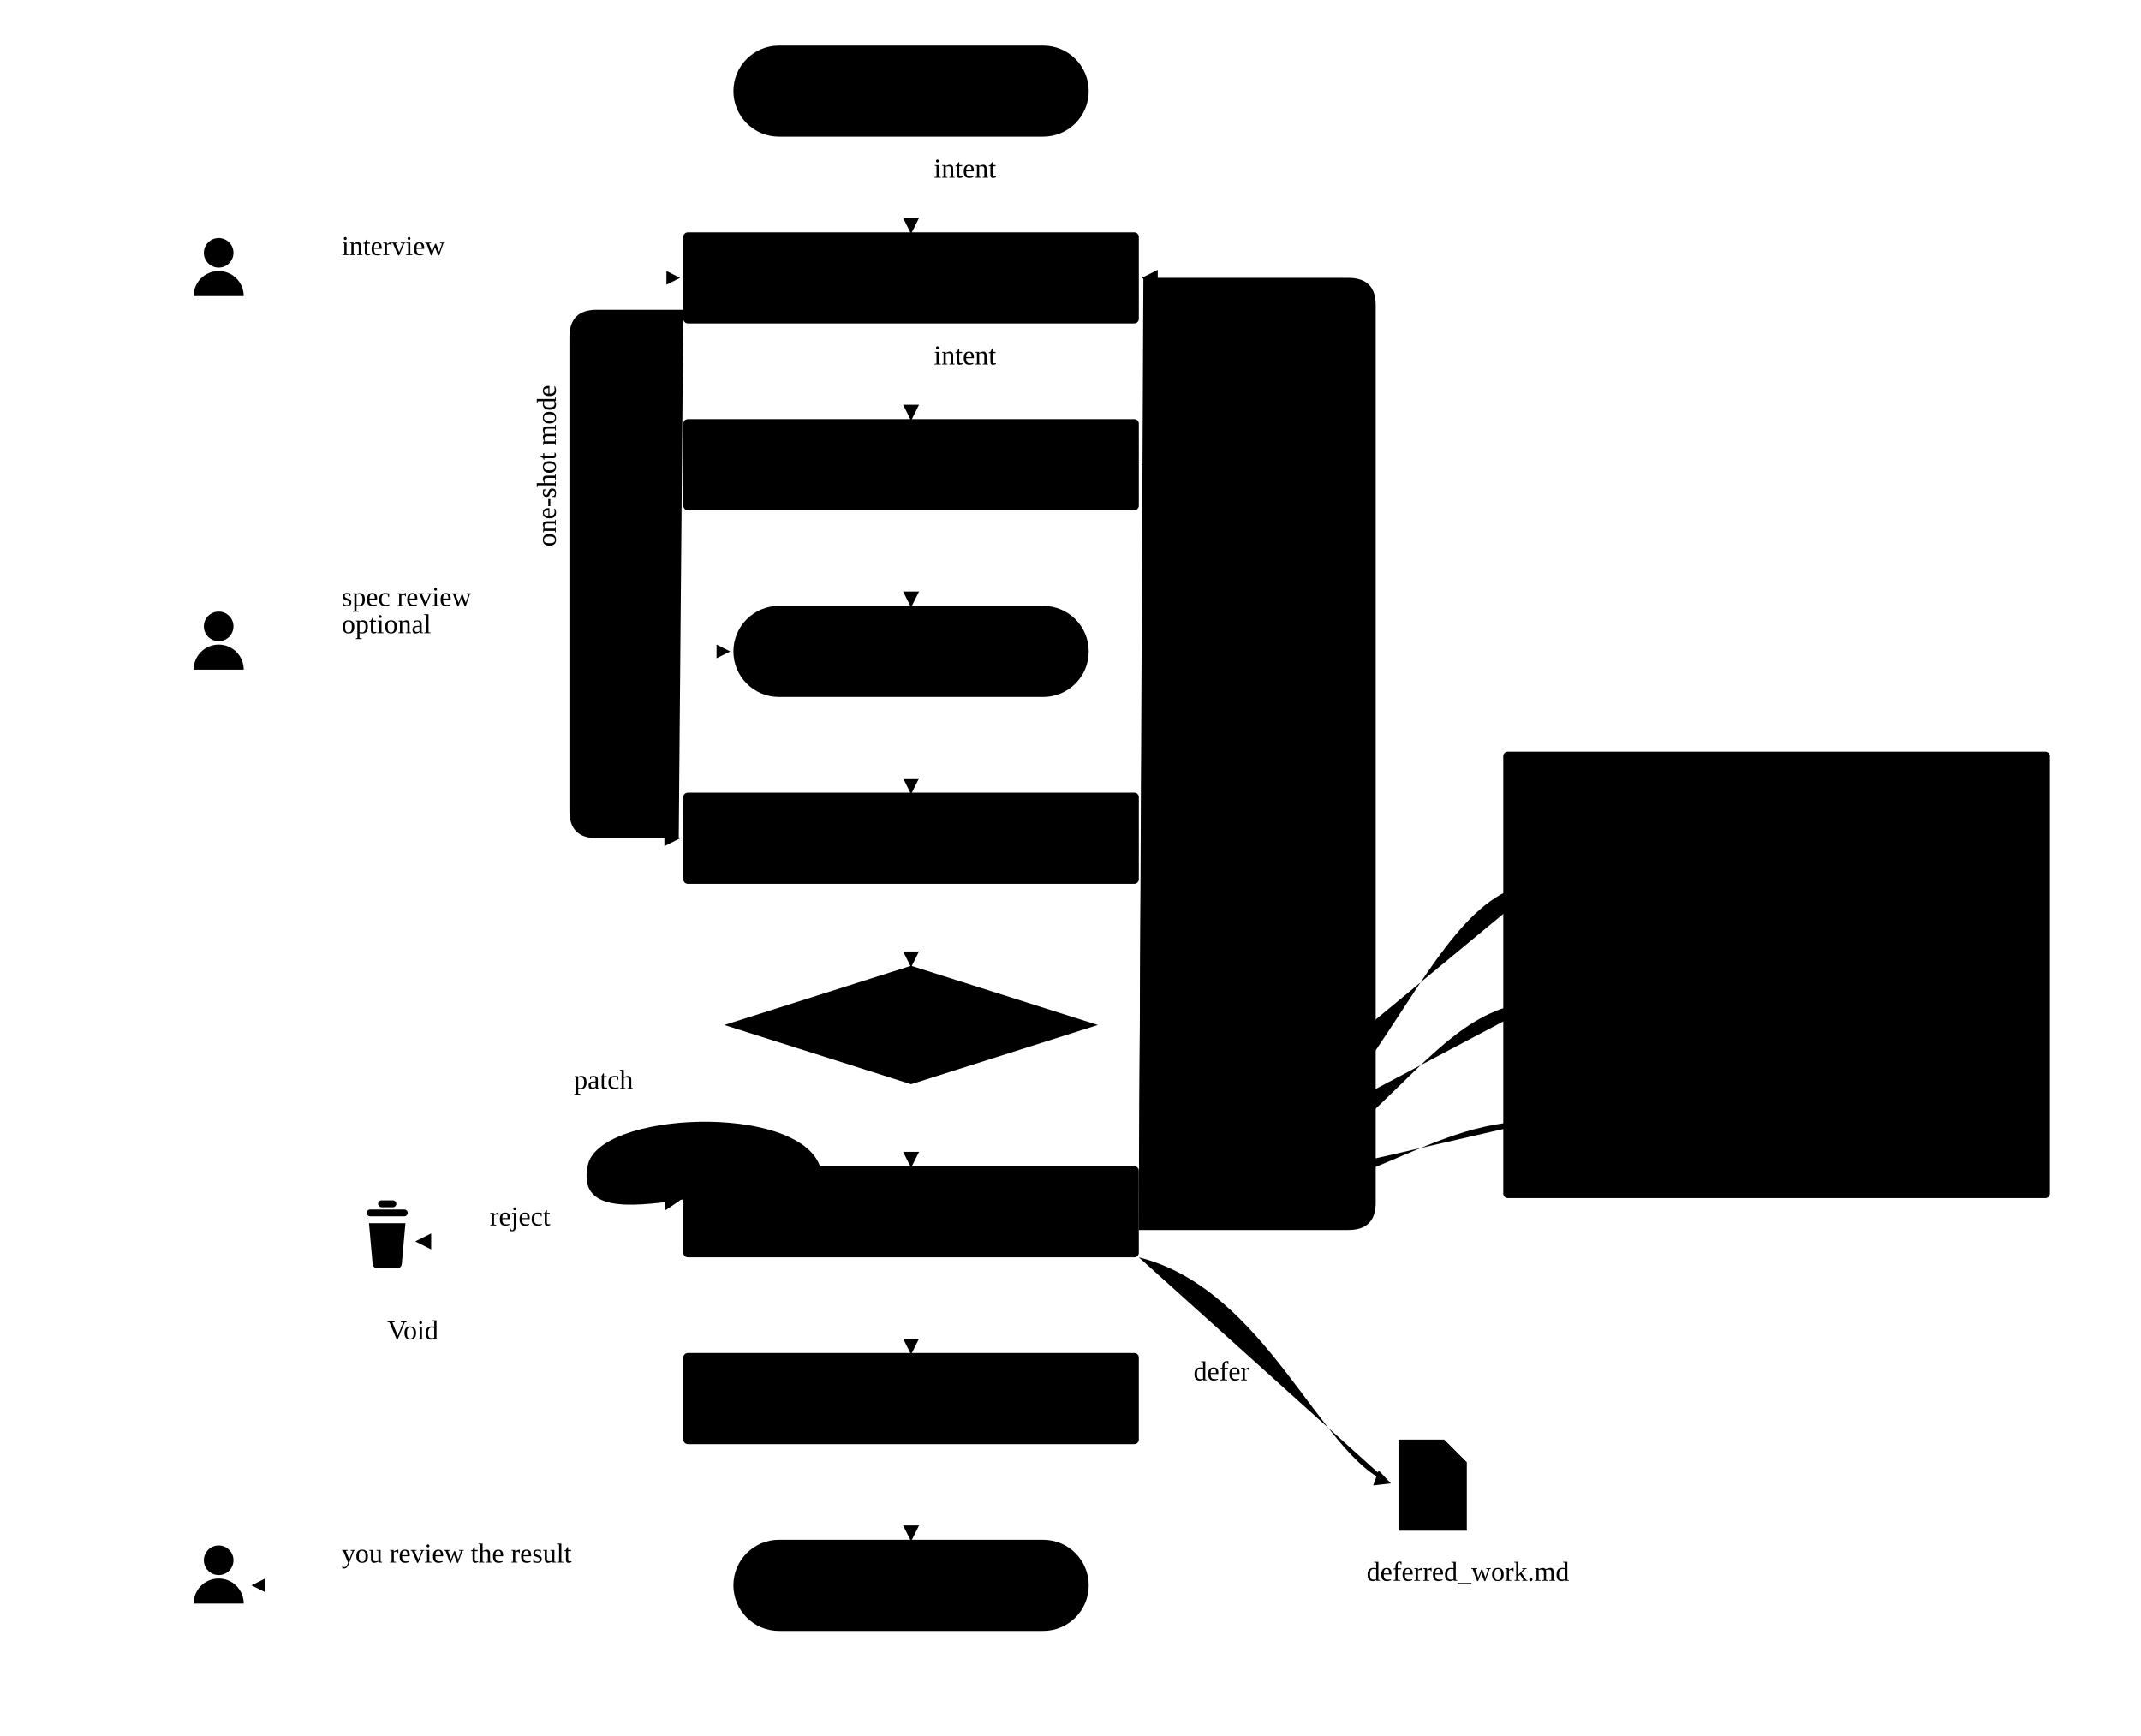
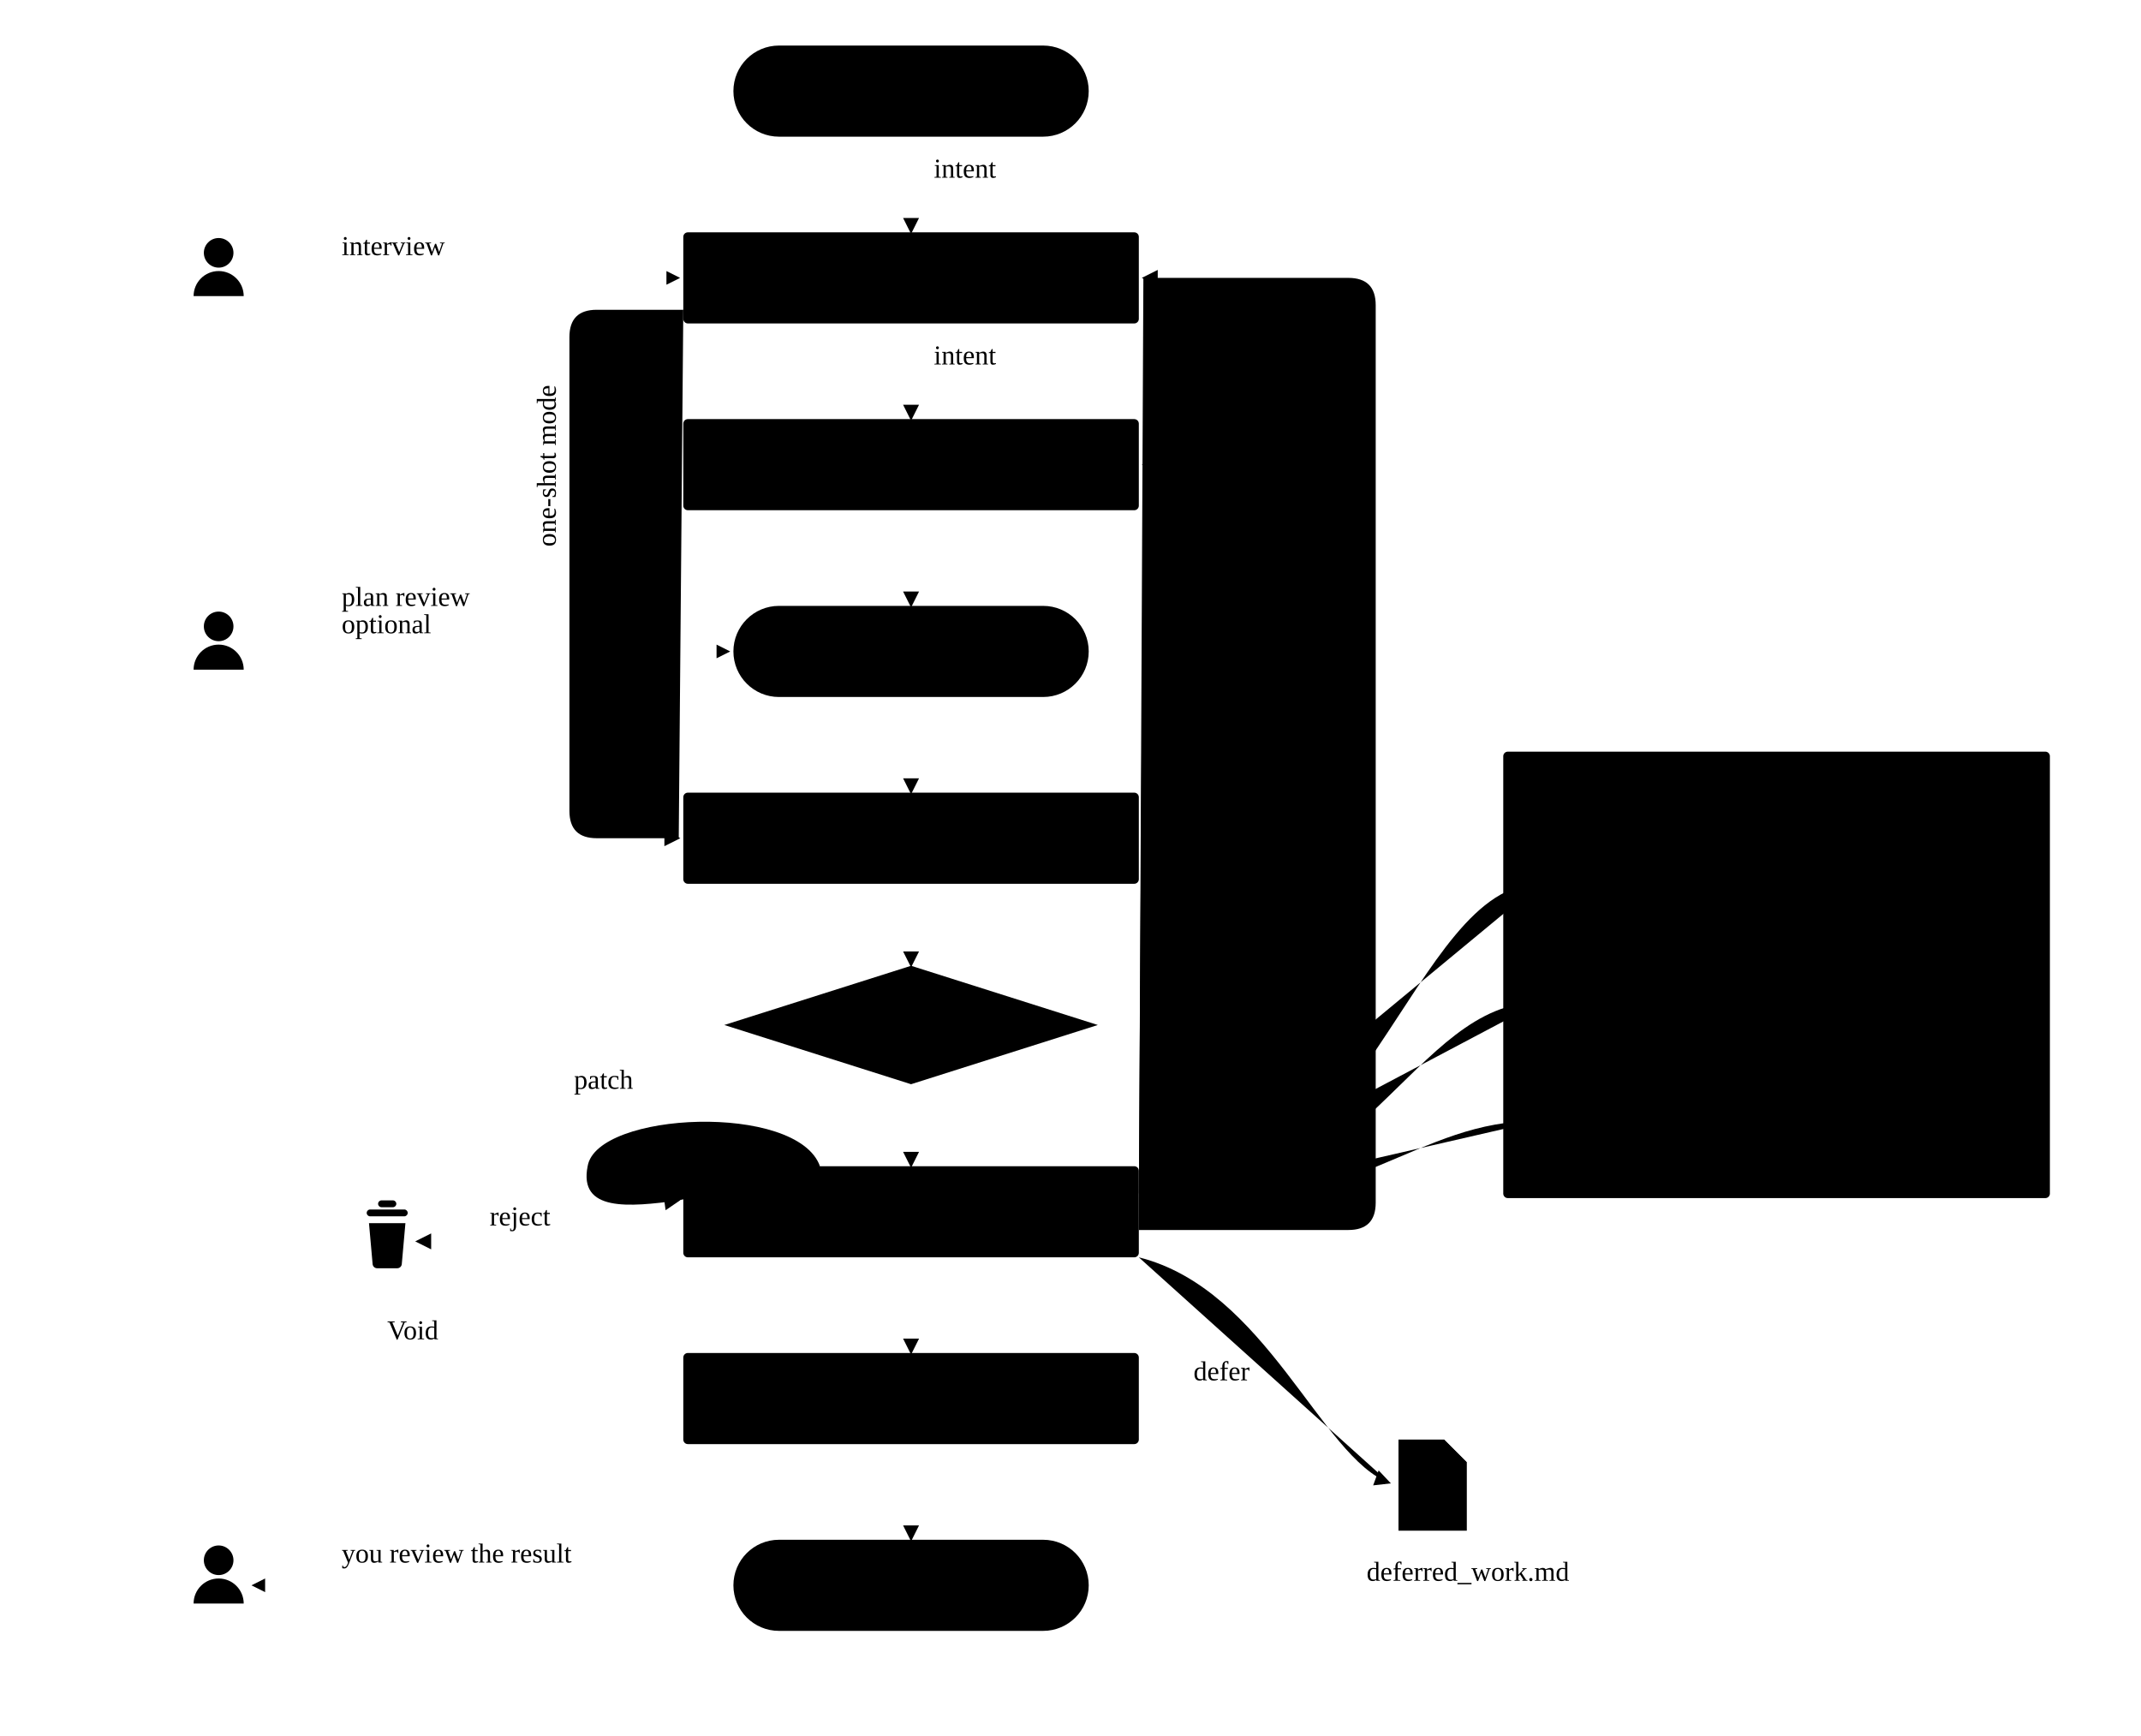
<svg xmlns="http://www.w3.org/2000/svg" class="bmad-diagram" viewBox="0 0 940 762" role="img" aria-labelledby="bd-title">
  <defs>
    <marker id="bd-arrow" viewBox="0 0 10 10" refX="9" refY="5" markerWidth="7" markerHeight="7" orient="auto-start-reverse">
      <path class="head" d="M0 0 L10 5 L0 10 z" />
    </marker>
    <marker id="bd-arrow-soft" viewBox="0 0 10 10" refX="9" refY="5" markerWidth="6" markerHeight="6" orient="auto-start-reverse">
      <path class="head soft" d="M0 0 L10 5 L0 10 z" />
    </marker>
    <g id="bd-person">
      <circle cx="0" cy="-7" r="6.5" />
      <path d="M-11 12a11 11 0 0 1 22 0z" />
    </g>
  </defs>
  <rect class="node cap" x="322.0" y="20.0" width="156" height="40" rx="20" />
  <text class="n" x="400" y="45" data-i18n="initial-intent">Initial intent</text>
  <rect class="node" x="300.0" y="102.0" width="200" height="40" rx="2" />
  <text class="n" x="400" y="127" data-i18n="clarify">Clarify and route</text>
  <rect class="node" x="300.0" y="184.0" width="200" height="40" rx="2" />
  <text class="n" x="400" y="209" data-i18n="plan">Plan</text>
  <rect class="node cap" x="322.0" y="266.0" width="156" height="40" rx="20" />
-   <text class="n" x="400" y="291" data-i18n="spec">Spec</text>
+   <text class="n" x="400" y="291" data-i18n="approved-plan">Approved plan</text>
  <rect class="node" x="300.0" y="348.0" width="200" height="40" rx="2" />
  <text class="n" x="400" y="373" data-i18n="implement">Implement</text>
  <path class="node gate" d="M400 424 L482 450 L400 476 L318 450 z" />
  <text class="n" x="400" y="455" data-i18n="gate">Fits AC?</text>
  <rect class="node" x="300.0" y="512.0" width="200" height="40" rx="2" />
  <text class="n" x="400" y="537" data-i18n="review">Review</text>
  <rect class="node" x="300.0" y="594.0" width="200" height="40" rx="2" />
  <text class="n" x="400" y="619" data-i18n="present">Present</text>
  <rect class="node cap" x="322.0" y="676.0" width="156" height="40" rx="20" />
  <text class="n" x="400" y="701" data-i18n="result">Result</text>
  <path class="edge" d="M400 60.0 V102.0" marker-end="url(#bd-arrow)" />
  <path class="edge" d="M400 142.0 V184.0" marker-end="url(#bd-arrow)" />
  <path class="edge" d="M400 224.0 V266.0" marker-end="url(#bd-arrow)" />
  <path class="edge" d="M400 306.0 V348.0" marker-end="url(#bd-arrow)" />
  <path class="edge" d="M400 388.0 V424" marker-end="url(#bd-arrow)" />
  <path class="edge" d="M400 476 V512.0" marker-end="url(#bd-arrow)" />
  <path class="edge" d="M400 552.0 V594.0" marker-end="url(#bd-arrow)" />
  <path class="edge" d="M400 634.0 V676.0" marker-end="url(#bd-arrow)" />
  <text class="k" x="410" y="78" data-i18n="edge-intent-1">intent</text>
  <text class="k" x="410" y="160" data-i18n="edge-intent-2">intent</text>
  <path class="edge" d="M300.0 136 H262 Q250 136 250 148 V356 Q250 368 262 368 H298.0" marker-end="url(#bd-arrow)" />
  <text class="k" x="244" y="240" data-i18n="edge-one-shot" transform="rotate(-90 244 240)">one-shot mode</text>
  <path class="edge" d="M360 512 C 350 484 262 488 258 512 C 254 532 276 530 298.0 527" marker-end="url(#bd-arrow)" />
  <text class="k" x="252" y="478" data-i18n="edge-patch">patch</text>
  <path class="edge" d="M300.0 545 H183" marker-end="url(#bd-arrow)" />
  <text class="k" x="215" y="538" data-i18n="edge-reject">reject</text>
  <g class="glyph" transform="translate(170 545)">
    <rect x="-9" y="-14" width="18" height="3" rx="1.5" />
    <rect x="-4" y="-18" width="8" height="3" rx="1.5" />
    <path d="M-8 -8h16l-1.6 18a2 2 0 0 1-2 1.8h-8.8a2 2 0 0 1-2-1.8z" />
  </g>
  <text class="sub mid" x="170" y="588" data-i18n="void">Void</text>
  <path class="edge" d="M500.0 552 C 556 566 580 640 610 651" marker-end="url(#bd-arrow)" />
  <text class="k" x="524" y="606" data-i18n="edge-defer">defer</text>
  <g class="glyph" transform="translate(614 632)">
    <path d="M0 0h20l10 10v30H0z" />
    <path class="fold" d="M20 0v10h10z" />
  </g>
  <text class="sub" x="600" y="694">deferred_work.md</text>
  <path class="edge" d="M500.0 524 H540 Q552 524 552 512 V216 Q552 204 540 204 H502.0" marker-end="url(#bd-arrow)" />
-   <text class="k" x="546" y="368" data-i18n="edge-bad-spec" transform="rotate(-90 546 368)">bad_spec</text>
+   <text class="k" x="546" y="368" data-i18n="edge-bad-plan" transform="rotate(-90 546 368)">bad_plan</text>
  <path class="edge" d="M500.0 540 H592 Q604 540 604 528 V134 Q604 122 592 122 H502.0" marker-end="url(#bd-arrow)" />
  <text class="k" x="598" y="330" data-i18n="edge-intent-gap" transform="rotate(-90 598 330)">intent_gap</text>
  <use href="#bd-person" class="glyph" transform="translate(96 118)" />
  <path class="edge soft" d="M128 122 H298.0" marker-end="url(#bd-arrow-soft)" />
  <text class="k" x="150" y="112" data-i18n="actor-interview">interview</text>
  <use href="#bd-person" class="glyph" transform="translate(96 282)" />
  <path class="edge soft" d="M128 286 H320.0" marker-end="url(#bd-arrow-soft)" />
-   <text class="k" x="150" y="266" data-i18n="actor-spec-review">spec review</text>
-   <text class="k" x="150" y="278" data-i18n="actor-spec-review-2">optional</text>
+   <text class="k" x="150" y="266" data-i18n="actor-plan-review">plan review</text>
+   <text class="k" x="150" y="278" data-i18n="actor-plan-review-2">optional</text>
  <use href="#bd-person" class="glyph" transform="translate(96 692)" />
  <path class="edge soft" d="M322.0 696 H111" marker-end="url(#bd-arrow-soft)" />
  <text class="k" x="150" y="686" data-i18n="actor-review">you review the result</text>
  <rect class="panel" x="660" y="330" width="240" height="196" rx="2" />
  <text class="k panel-title" x="676" y="354" data-i18n="lenses">Review lenses</text>
  <rect class="node" x="676" y="366" width="208" height="44" rx="2" />
  <text class="n small" x="688" y="385" data-i18n="lens-blind">Blind Hunter</text>
  <text class="sub" x="688" y="400" data-i18n="lens-blind-sub">find any 10 things to fix</text>
  <path class="edge soft lens" d="M676 388 C 620 388 600 532 502.0 532" marker-end="url(#bd-arrow-soft)" />
  <rect class="node" x="676" y="418" width="208" height="44" rx="2" />
  <text class="n small" x="688" y="437" data-i18n="lens-edges">Edge Cases Hunter</text>
  <text class="sub" x="688" y="452" data-i18n="lens-edges-sub">find forgotten corner cases</text>
  <path class="edge soft lens" d="M676 440 C 620 440 600 532 502.0 532" marker-end="url(#bd-arrow-soft)" />
  <rect class="node" x="676" y="470" width="208" height="44" rx="2" />
  <text class="n small" x="688" y="489" data-i18n="lens-gaps">Verification Gap Finder</text>
  <text class="sub" x="688" y="504" data-i18n="lens-gaps-sub">is this covered by tests?</text>
  <path class="edge soft lens" d="M676 492 C 620 492 600 532 502.0 532" marker-end="url(#bd-arrow-soft)" />
</svg>
